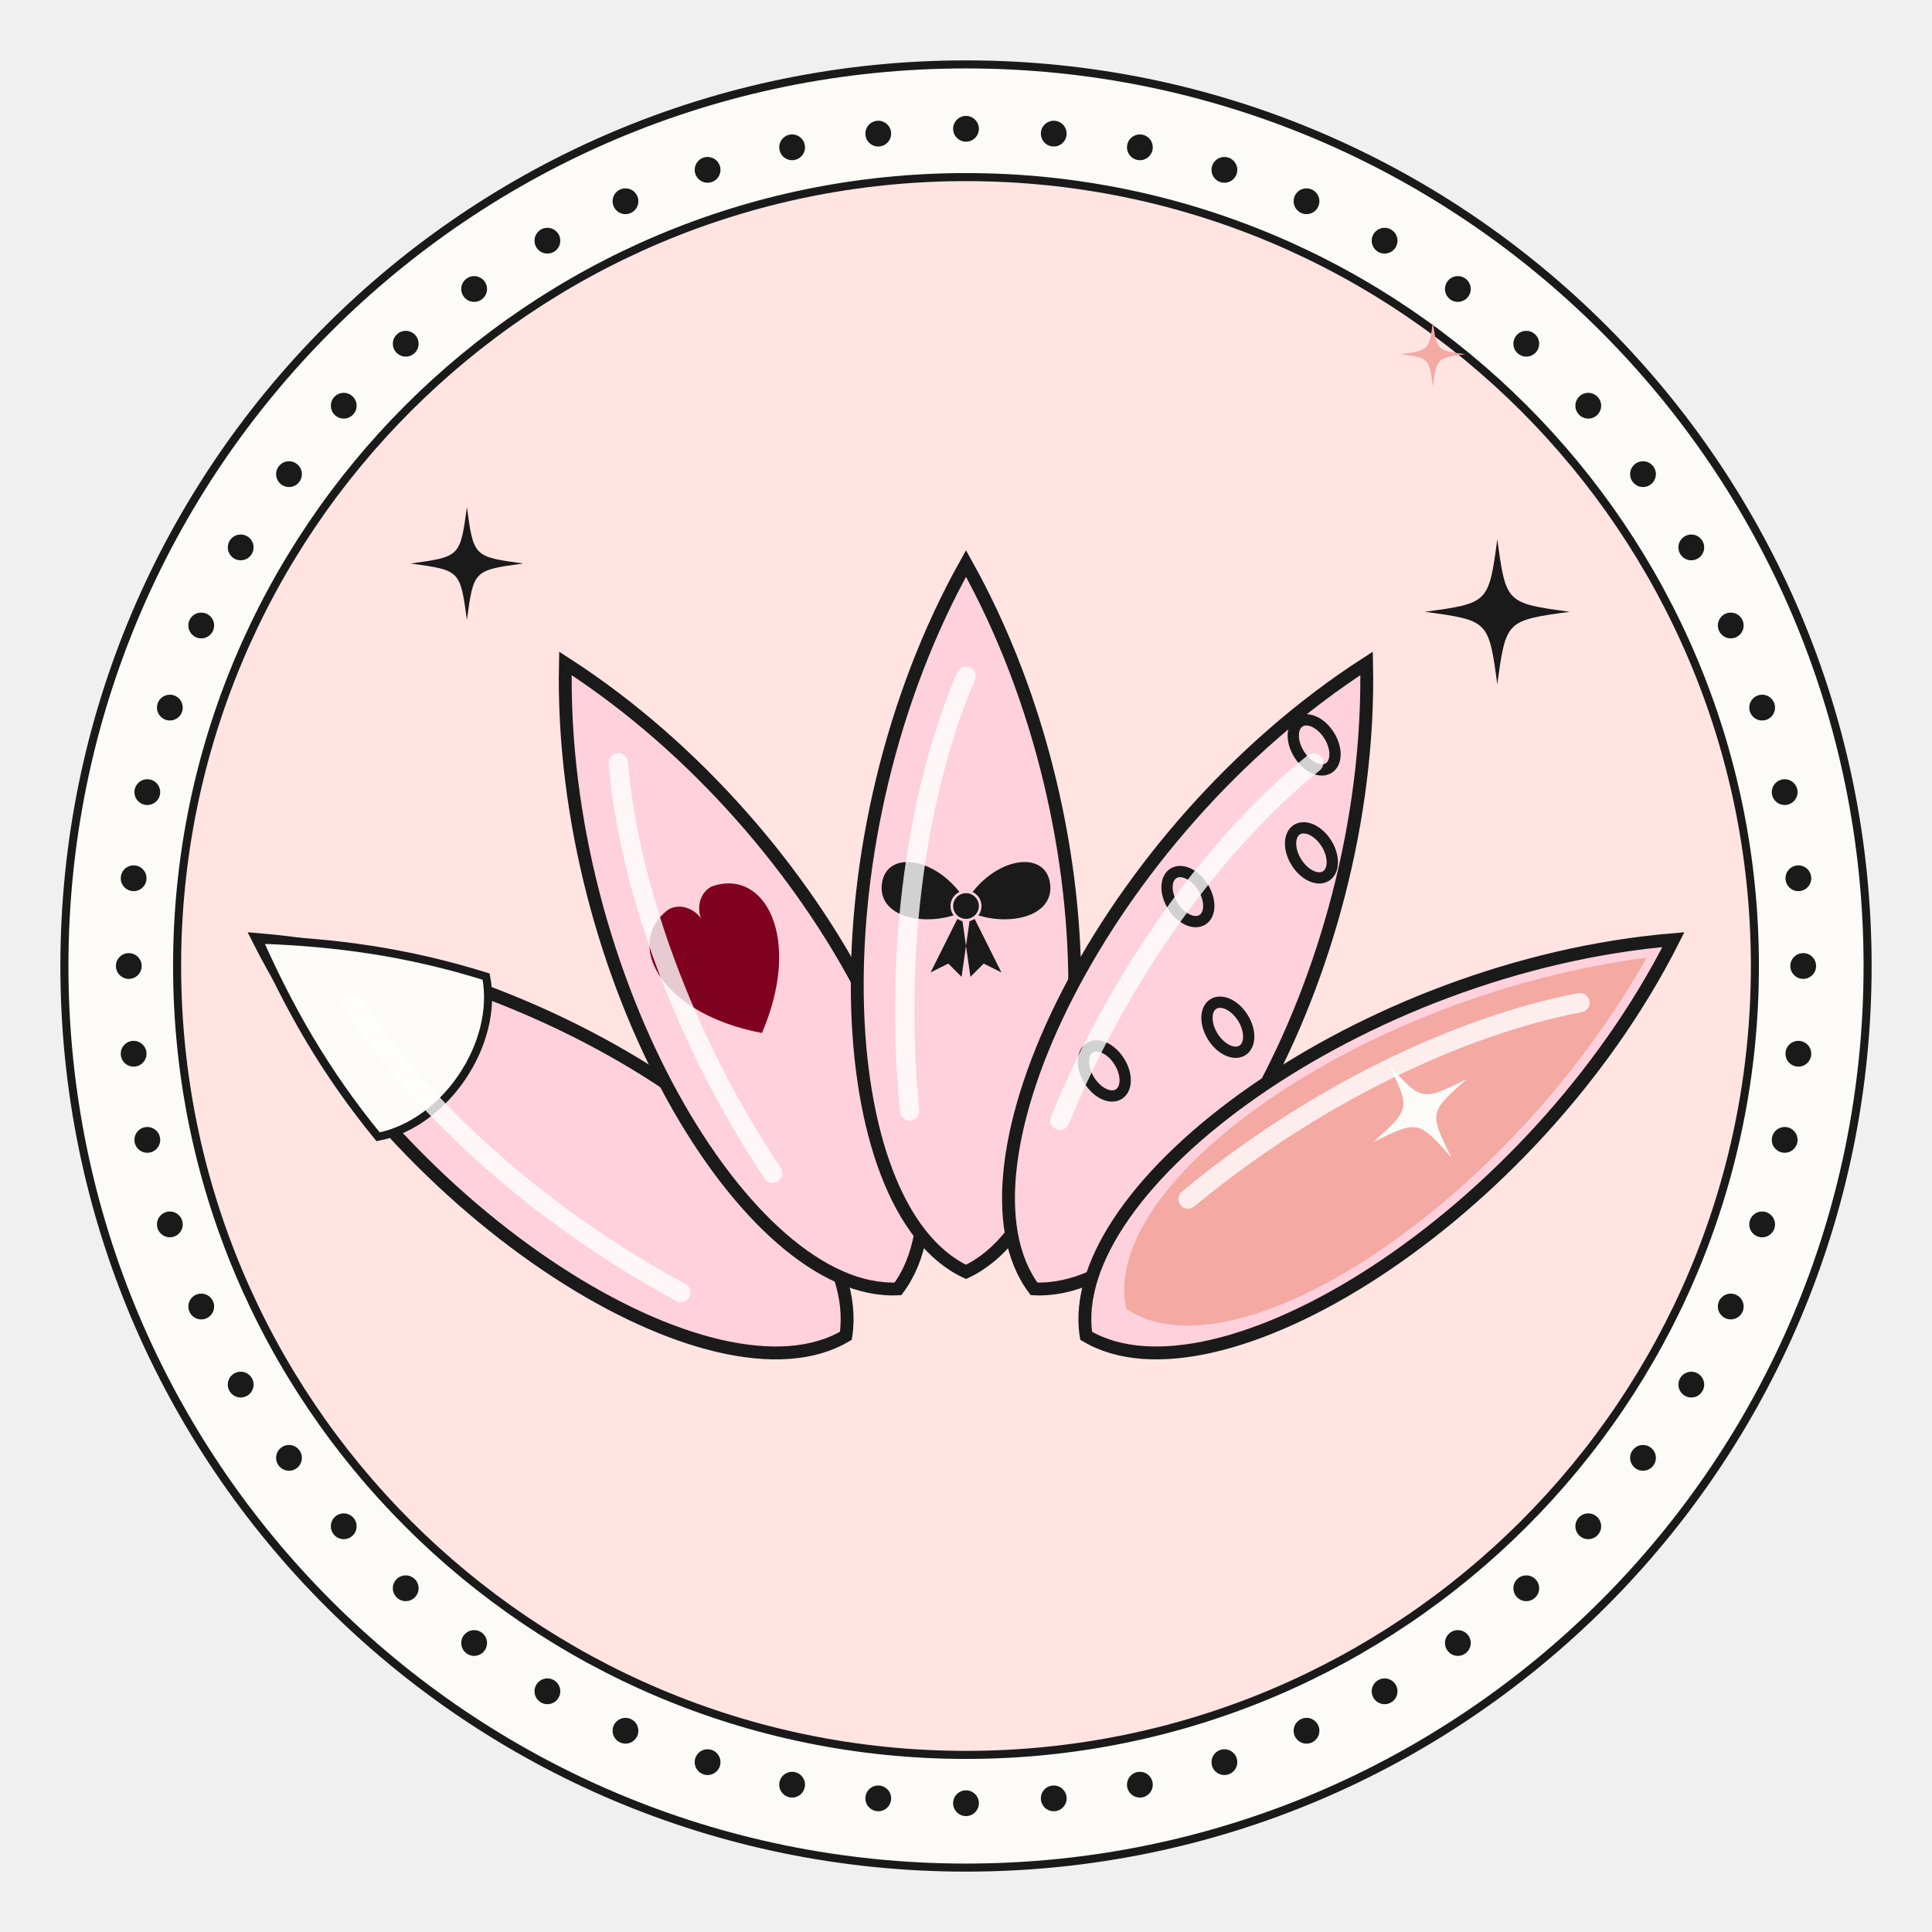
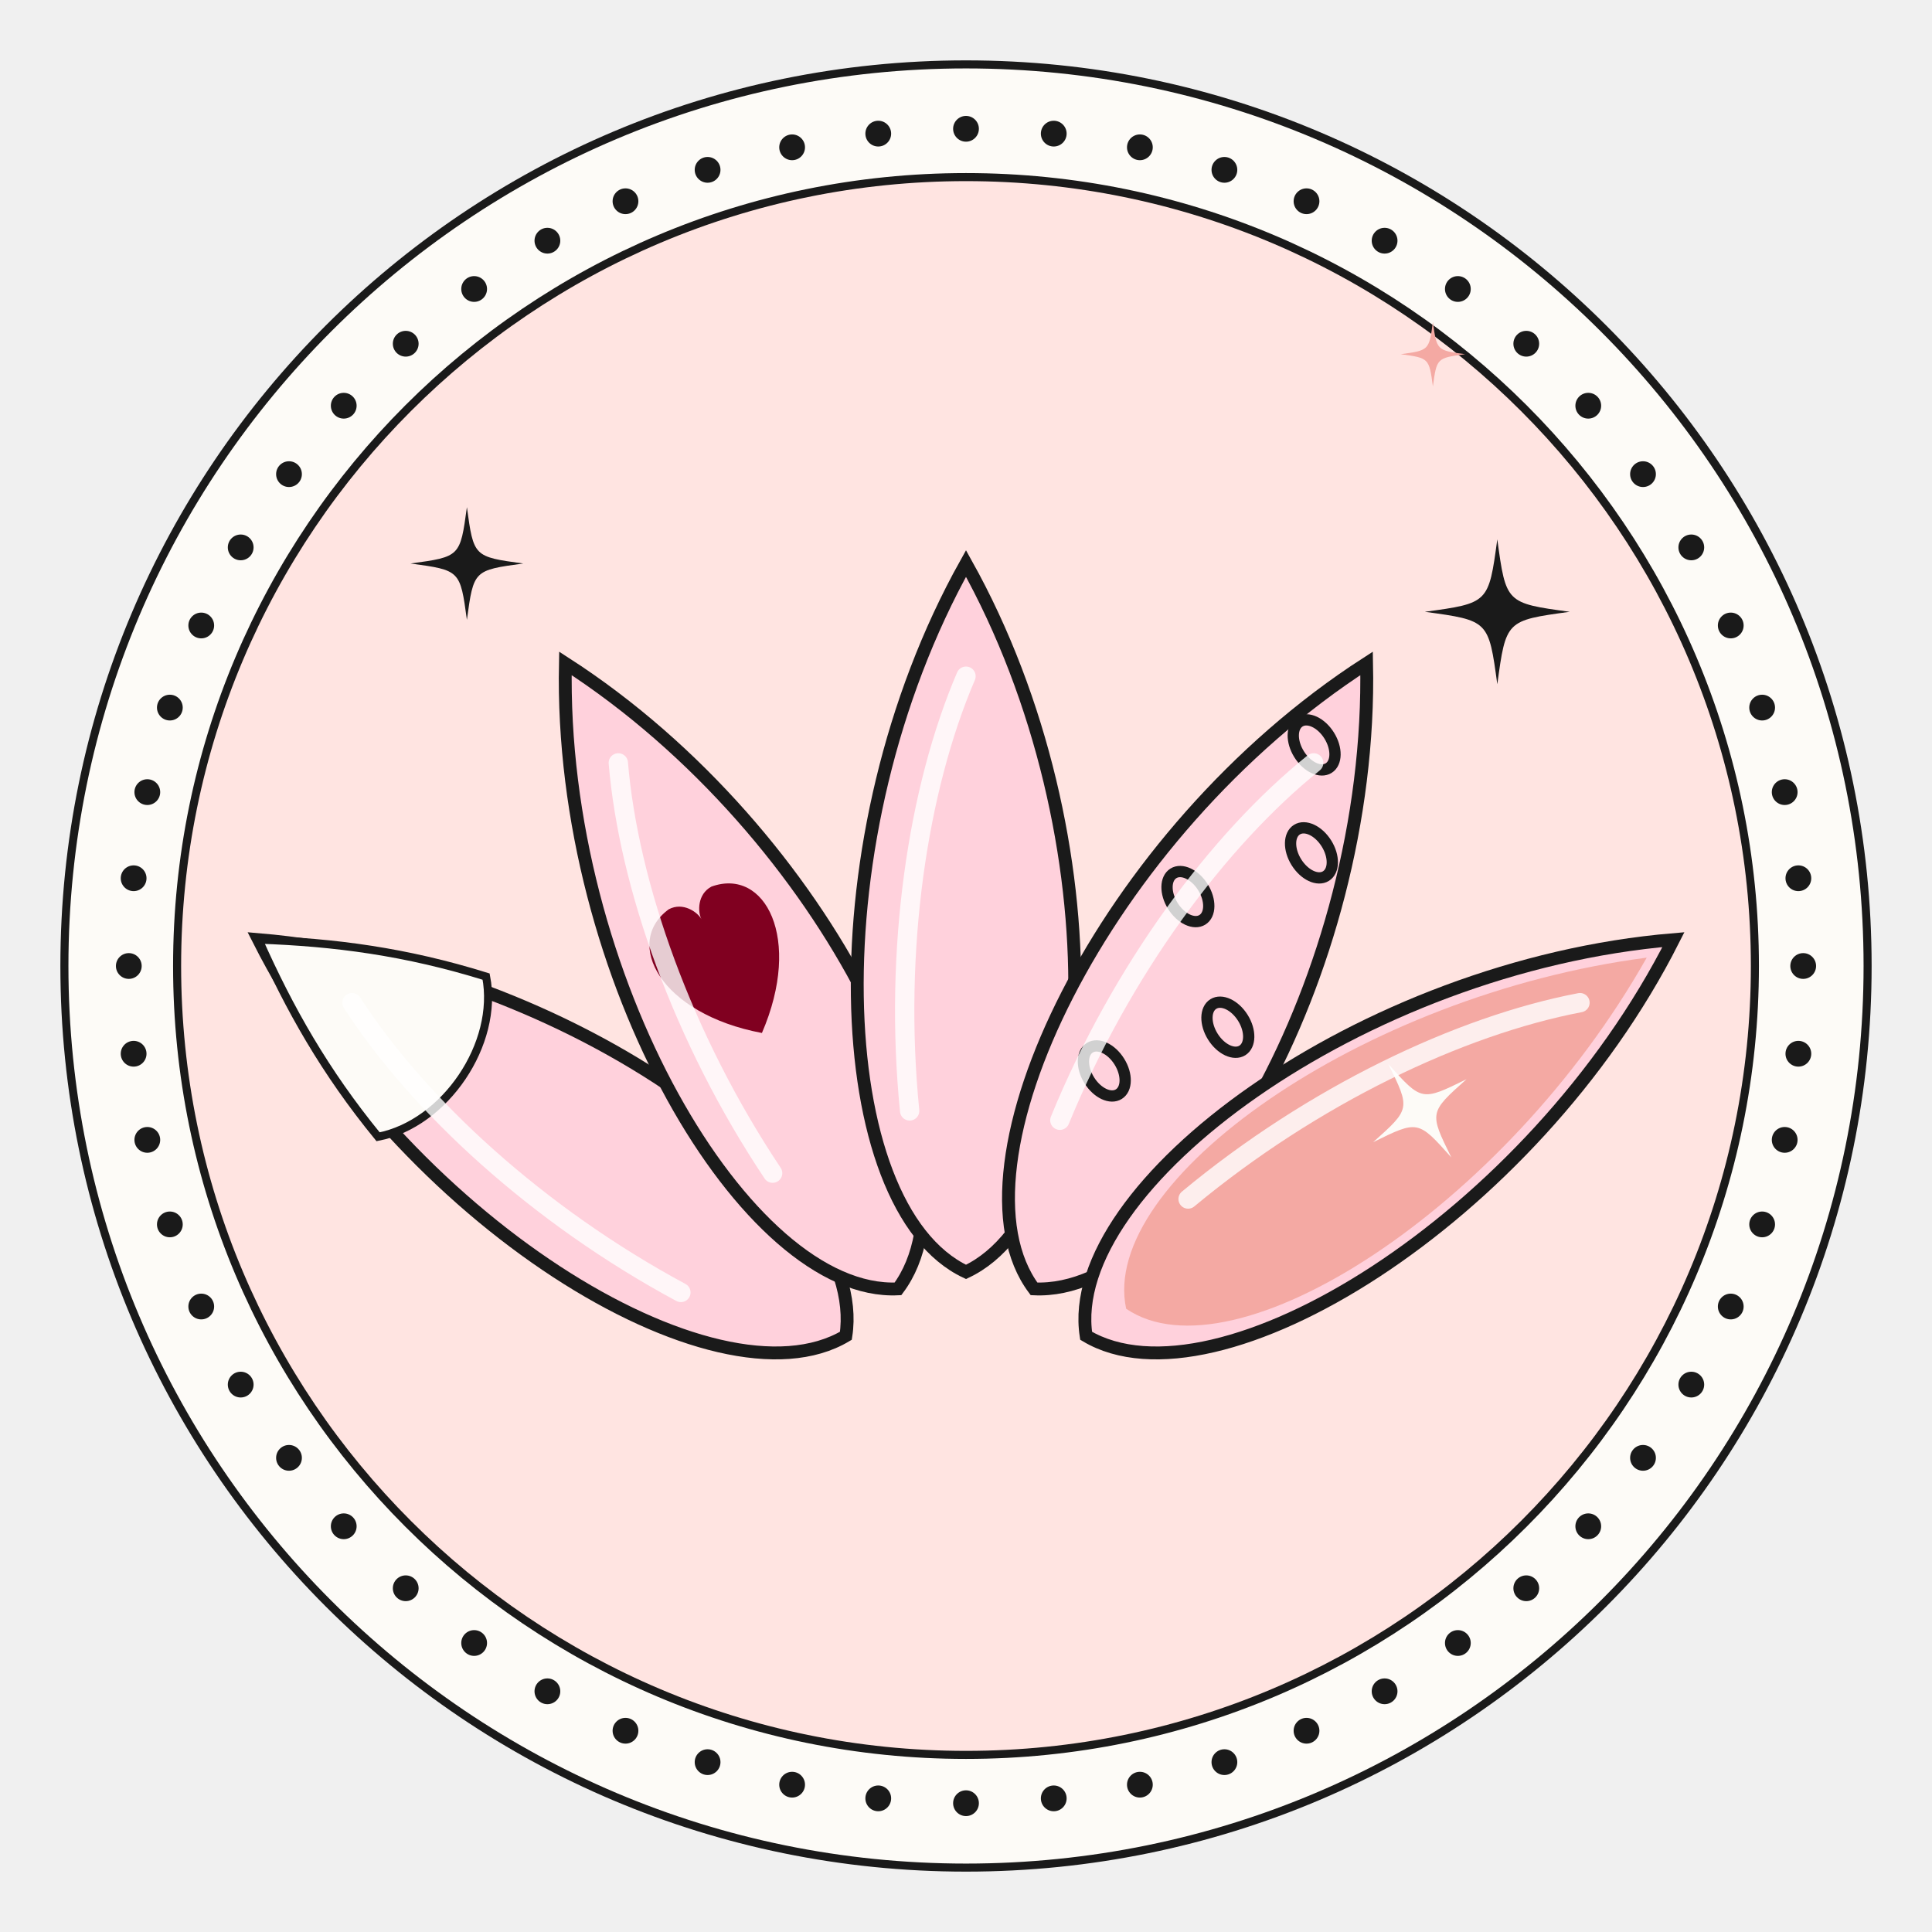
<svg xmlns="http://www.w3.org/2000/svg" viewBox="0 0 240 240">
  <circle cx="120" cy="120" r="112" fill="#FDFBF7" stroke="#1A1A1A" stroke-width="1" />
  <circle cx="120" cy="120" r="98" fill="#FFE4E1" stroke="#1A1A1A" stroke-width="1" />
  <circle cx="224.0" cy="120.0" r="1.6" fill="#1A1A1A" />
  <circle cx="223.4" cy="130.9" r="1.6" fill="#1A1A1A" />
  <circle cx="221.7" cy="141.6" r="1.6" fill="#1A1A1A" />
  <circle cx="218.9" cy="152.1" r="1.6" fill="#1A1A1A" />
  <circle cx="215.0" cy="162.3" r="1.6" fill="#1A1A1A" />
  <circle cx="210.1" cy="172.0" r="1.6" fill="#1A1A1A" />
  <circle cx="204.1" cy="181.1" r="1.6" fill="#1A1A1A" />
  <circle cx="197.3" cy="189.6" r="1.6" fill="#1A1A1A" />
  <circle cx="189.6" cy="197.3" r="1.6" fill="#1A1A1A" />
  <circle cx="181.1" cy="204.1" r="1.6" fill="#1A1A1A" />
  <circle cx="172.0" cy="210.1" r="1.6" fill="#1A1A1A" />
  <circle cx="162.3" cy="215.0" r="1.6" fill="#1A1A1A" />
  <circle cx="152.1" cy="218.9" r="1.6" fill="#1A1A1A" />
  <circle cx="141.6" cy="221.7" r="1.6" fill="#1A1A1A" />
  <circle cx="130.9" cy="223.4" r="1.6" fill="#1A1A1A" />
  <circle cx="120.0" cy="224.0" r="1.6" fill="#1A1A1A" />
  <circle cx="109.1" cy="223.4" r="1.6" fill="#1A1A1A" />
  <circle cx="98.4" cy="221.7" r="1.6" fill="#1A1A1A" />
  <circle cx="87.9" cy="218.9" r="1.6" fill="#1A1A1A" />
  <circle cx="77.7" cy="215.0" r="1.6" fill="#1A1A1A" />
  <circle cx="68.0" cy="210.1" r="1.6" fill="#1A1A1A" />
  <circle cx="58.9" cy="204.1" r="1.6" fill="#1A1A1A" />
  <circle cx="50.4" cy="197.3" r="1.6" fill="#1A1A1A" />
  <circle cx="42.7" cy="189.6" r="1.6" fill="#1A1A1A" />
  <circle cx="35.9" cy="181.1" r="1.6" fill="#1A1A1A" />
  <circle cx="29.9" cy="172.0" r="1.6" fill="#1A1A1A" />
  <circle cx="25.0" cy="162.3" r="1.6" fill="#1A1A1A" />
  <circle cx="21.1" cy="152.1" r="1.6" fill="#1A1A1A" />
  <circle cx="18.3" cy="141.6" r="1.6" fill="#1A1A1A" />
  <circle cx="16.6" cy="130.9" r="1.6" fill="#1A1A1A" />
  <circle cx="16.0" cy="120.0" r="1.6" fill="#1A1A1A" />
  <circle cx="16.6" cy="109.1" r="1.6" fill="#1A1A1A" />
  <circle cx="18.3" cy="98.4" r="1.6" fill="#1A1A1A" />
  <circle cx="21.1" cy="87.9" r="1.6" fill="#1A1A1A" />
  <circle cx="25.0" cy="77.7" r="1.6" fill="#1A1A1A" />
  <circle cx="29.9" cy="68.0" r="1.6" fill="#1A1A1A" />
  <circle cx="35.9" cy="58.9" r="1.6" fill="#1A1A1A" />
  <circle cx="42.7" cy="50.4" r="1.6" fill="#1A1A1A" />
  <circle cx="50.4" cy="42.7" r="1.6" fill="#1A1A1A" />
  <circle cx="58.9" cy="35.9" r="1.6" fill="#1A1A1A" />
  <circle cx="68.0" cy="29.9" r="1.6" fill="#1A1A1A" />
  <circle cx="77.7" cy="25.0" r="1.6" fill="#1A1A1A" />
  <circle cx="87.9" cy="21.1" r="1.6" fill="#1A1A1A" />
  <circle cx="98.4" cy="18.3" r="1.6" fill="#1A1A1A" />
  <circle cx="109.1" cy="16.6" r="1.6" fill="#1A1A1A" />
  <circle cx="120.0" cy="16.0" r="1.6" fill="#1A1A1A" />
  <circle cx="130.9" cy="16.6" r="1.6" fill="#1A1A1A" />
  <circle cx="141.6" cy="18.3" r="1.6" fill="#1A1A1A" />
  <circle cx="152.1" cy="21.1" r="1.6" fill="#1A1A1A" />
  <circle cx="162.3" cy="25.0" r="1.6" fill="#1A1A1A" />
  <circle cx="172.0" cy="29.9" r="1.6" fill="#1A1A1A" />
  <circle cx="181.1" cy="35.9" r="1.6" fill="#1A1A1A" />
  <circle cx="189.6" cy="42.7" r="1.6" fill="#1A1A1A" />
  <circle cx="197.3" cy="50.4" r="1.6" fill="#1A1A1A" />
  <circle cx="204.1" cy="58.9" r="1.6" fill="#1A1A1A" />
  <circle cx="210.1" cy="68.0" r="1.6" fill="#1A1A1A" />
  <circle cx="215.0" cy="77.7" r="1.6" fill="#1A1A1A" />
  <circle cx="218.9" cy="87.9" r="1.6" fill="#1A1A1A" />
  <circle cx="221.7" cy="98.4" r="1.6" fill="#1A1A1A" />
  <circle cx="223.4" cy="109.1" r="1.6" fill="#1A1A1A" />
  <g transform="translate(120 176) rotate(-56) translate(0 -18)">
    <path d="M0 0 C-17 -8 -19 -54 0 -88 C19 -54 17 -8 0 0 Z" fill="#FFD1DC" stroke="#1A1A1A" stroke-width="1.6" />
    <path d="M-12 -62 C-6 -56 6 -56 12 -62 C9 -72 5 -80 0 -88 C-5 -80 -9 -72 -12 -62 Z" fill="#FDFBF7" stroke="#1A1A1A" stroke-width="1" />
    <path d="M-7 -20 C-9 -40 -6 -60 0 -74" stroke="#fff" stroke-opacity=".8" stroke-width="2.4" fill="none" stroke-linecap="round" />
  </g>
  <g transform="translate(120 176) rotate(-28) translate(0 -18)">
    <path d="M0 0 C-17 -8 -19 -54 0 -88 C19 -54 17 -8 0 0 Z" fill="#FFD1DC" stroke="#1A1A1A" stroke-width="1.6" />
    <path d="M0 -36 C-10 -44 -10 -54 -3 -55 C-1 -55 0 -53 0 -52 C0 -53 1 -55 3 -55 C10 -54 10 -44 0 -36 Z" fill="#800020" />
    <path d="M-7 -20 C-9 -40 -6 -60 0 -74" stroke="#fff" stroke-opacity=".8" stroke-width="2.4" fill="none" stroke-linecap="round" />
  </g>
  <g transform="translate(120 176) rotate(0) translate(0 -18)">
    <path d="M0 0 C-17 -8 -19 -54 0 -88 C19 -54 17 -8 0 0 Z" fill="#FFD1DC" stroke="#1A1A1A" stroke-width="1.6" />
-     <g transform="translate(0 -46) scale(0.55)">
-       <path d="M0 0 C-6 -10 -18 -12 -19 -4 C-20 4 -8 6 0 2 Z M0 0 C6 -10 18 -12 19 -4 C20 4 8 6 0 2 Z" fill="#1A1A1A" />
-       <path d="M-1 2 L-8 16 L-4 14 L-1 17 L1 3 Z M1 2 L8 16 L4 14 L1 17 L-1 3 Z" fill="#1A1A1A" />
-       <circle cx="0" cy="1" r="3.2" fill="#1A1A1A" stroke="#FFD1DC" stroke-width=".6" />
-     </g>
    <path d="M-7 -20 C-9 -40 -6 -60 0 -74" stroke="#fff" stroke-opacity=".8" stroke-width="2.4" fill="none" stroke-linecap="round" />
  </g>
  <g transform="translate(120 176) rotate(28) translate(0 -18)">
    <path d="M0 0 C-17 -8 -19 -54 0 -88 C19 -54 17 -8 0 0 Z" fill="#FFD1DC" stroke="#1A1A1A" stroke-width="1.6" />
    <ellipse cx="-5" cy="-28" rx="3.4" ry="2.2" fill="none" stroke="#1A1A1A" stroke-width="1.4" transform="rotate(30 -5 -28)" />
    <ellipse cx="6" cy="-40" rx="3.4" ry="2.2" fill="none" stroke="#1A1A1A" stroke-width="1.4" transform="rotate(30 6 -40)" />
    <ellipse cx="-6" cy="-52" rx="3.4" ry="2.2" fill="none" stroke="#1A1A1A" stroke-width="1.4" transform="rotate(30 -6 -52)" />
    <ellipse cx="5" cy="-64" rx="3.4" ry="2.2" fill="none" stroke="#1A1A1A" stroke-width="1.4" transform="rotate(30 5 -64)" />
    <ellipse cx="-1" cy="-76" rx="3.4" ry="2.2" fill="none" stroke="#1A1A1A" stroke-width="1.4" transform="rotate(30 -1 -76)" />
    <path d="M-7 -20 C-9 -40 -6 -60 0 -74" stroke="#fff" stroke-opacity=".8" stroke-width="2.4" fill="none" stroke-linecap="round" />
  </g>
  <g transform="translate(120 176) rotate(56) translate(0 -18)">
    <path d="M0 0 C-17 -8 -19 -54 0 -88 C19 -54 17 -8 0 0 Z" fill="#FFD1DC" stroke="#1A1A1A" stroke-width="1.6" />
    <path d="M0 -6 C-15 -12 -16 -52 0 -84 C16 -52 15 -12 0 -6 Z" fill="#F4A9A3" />
    <path d="M0 -57 C0.84 -50.84 0.84 -50.84 7 -50 C0.84 -49.16 0.84 -49.16 0 -43 C-0.84 -49.16 -0.84 -49.16 -7 -50 C-0.84 -50.84 -0.84 -50.84 0 -57 Z" fill="#FDFBF7" />
    <path d="M-7 -20 C-9 -40 -6 -60 0 -74" stroke="#fff" stroke-opacity=".8" stroke-width="2.4" fill="none" stroke-linecap="round" />
  </g>
  <path d="M58 63 C58.84 69.16 58.84 69.16 65 70 C58.84 70.84 58.84 70.84 58 77 C57.16 70.84 57.16 70.84 51 70 C57.16 69.16 57.16 69.16 58 63 Z" fill="#1A1A1A" />
  <path d="M186 67 C187.08 74.92 187.08 74.92 195 76 C187.08 77.08 187.08 77.08 186 85 C184.92 77.08 184.92 77.08 177 76 C184.92 74.92 184.92 74.92 186 67 Z" fill="#1A1A1A" />
  <path d="M178 40 C178.48 43.52 178.48 43.52 182 44 C178.48 44.48 178.48 44.48 178 48 C177.52 44.48 177.52 44.48 174 44 C177.52 43.52 177.52 43.52 178 40 Z" fill="#F4A9A3" />
</svg>
